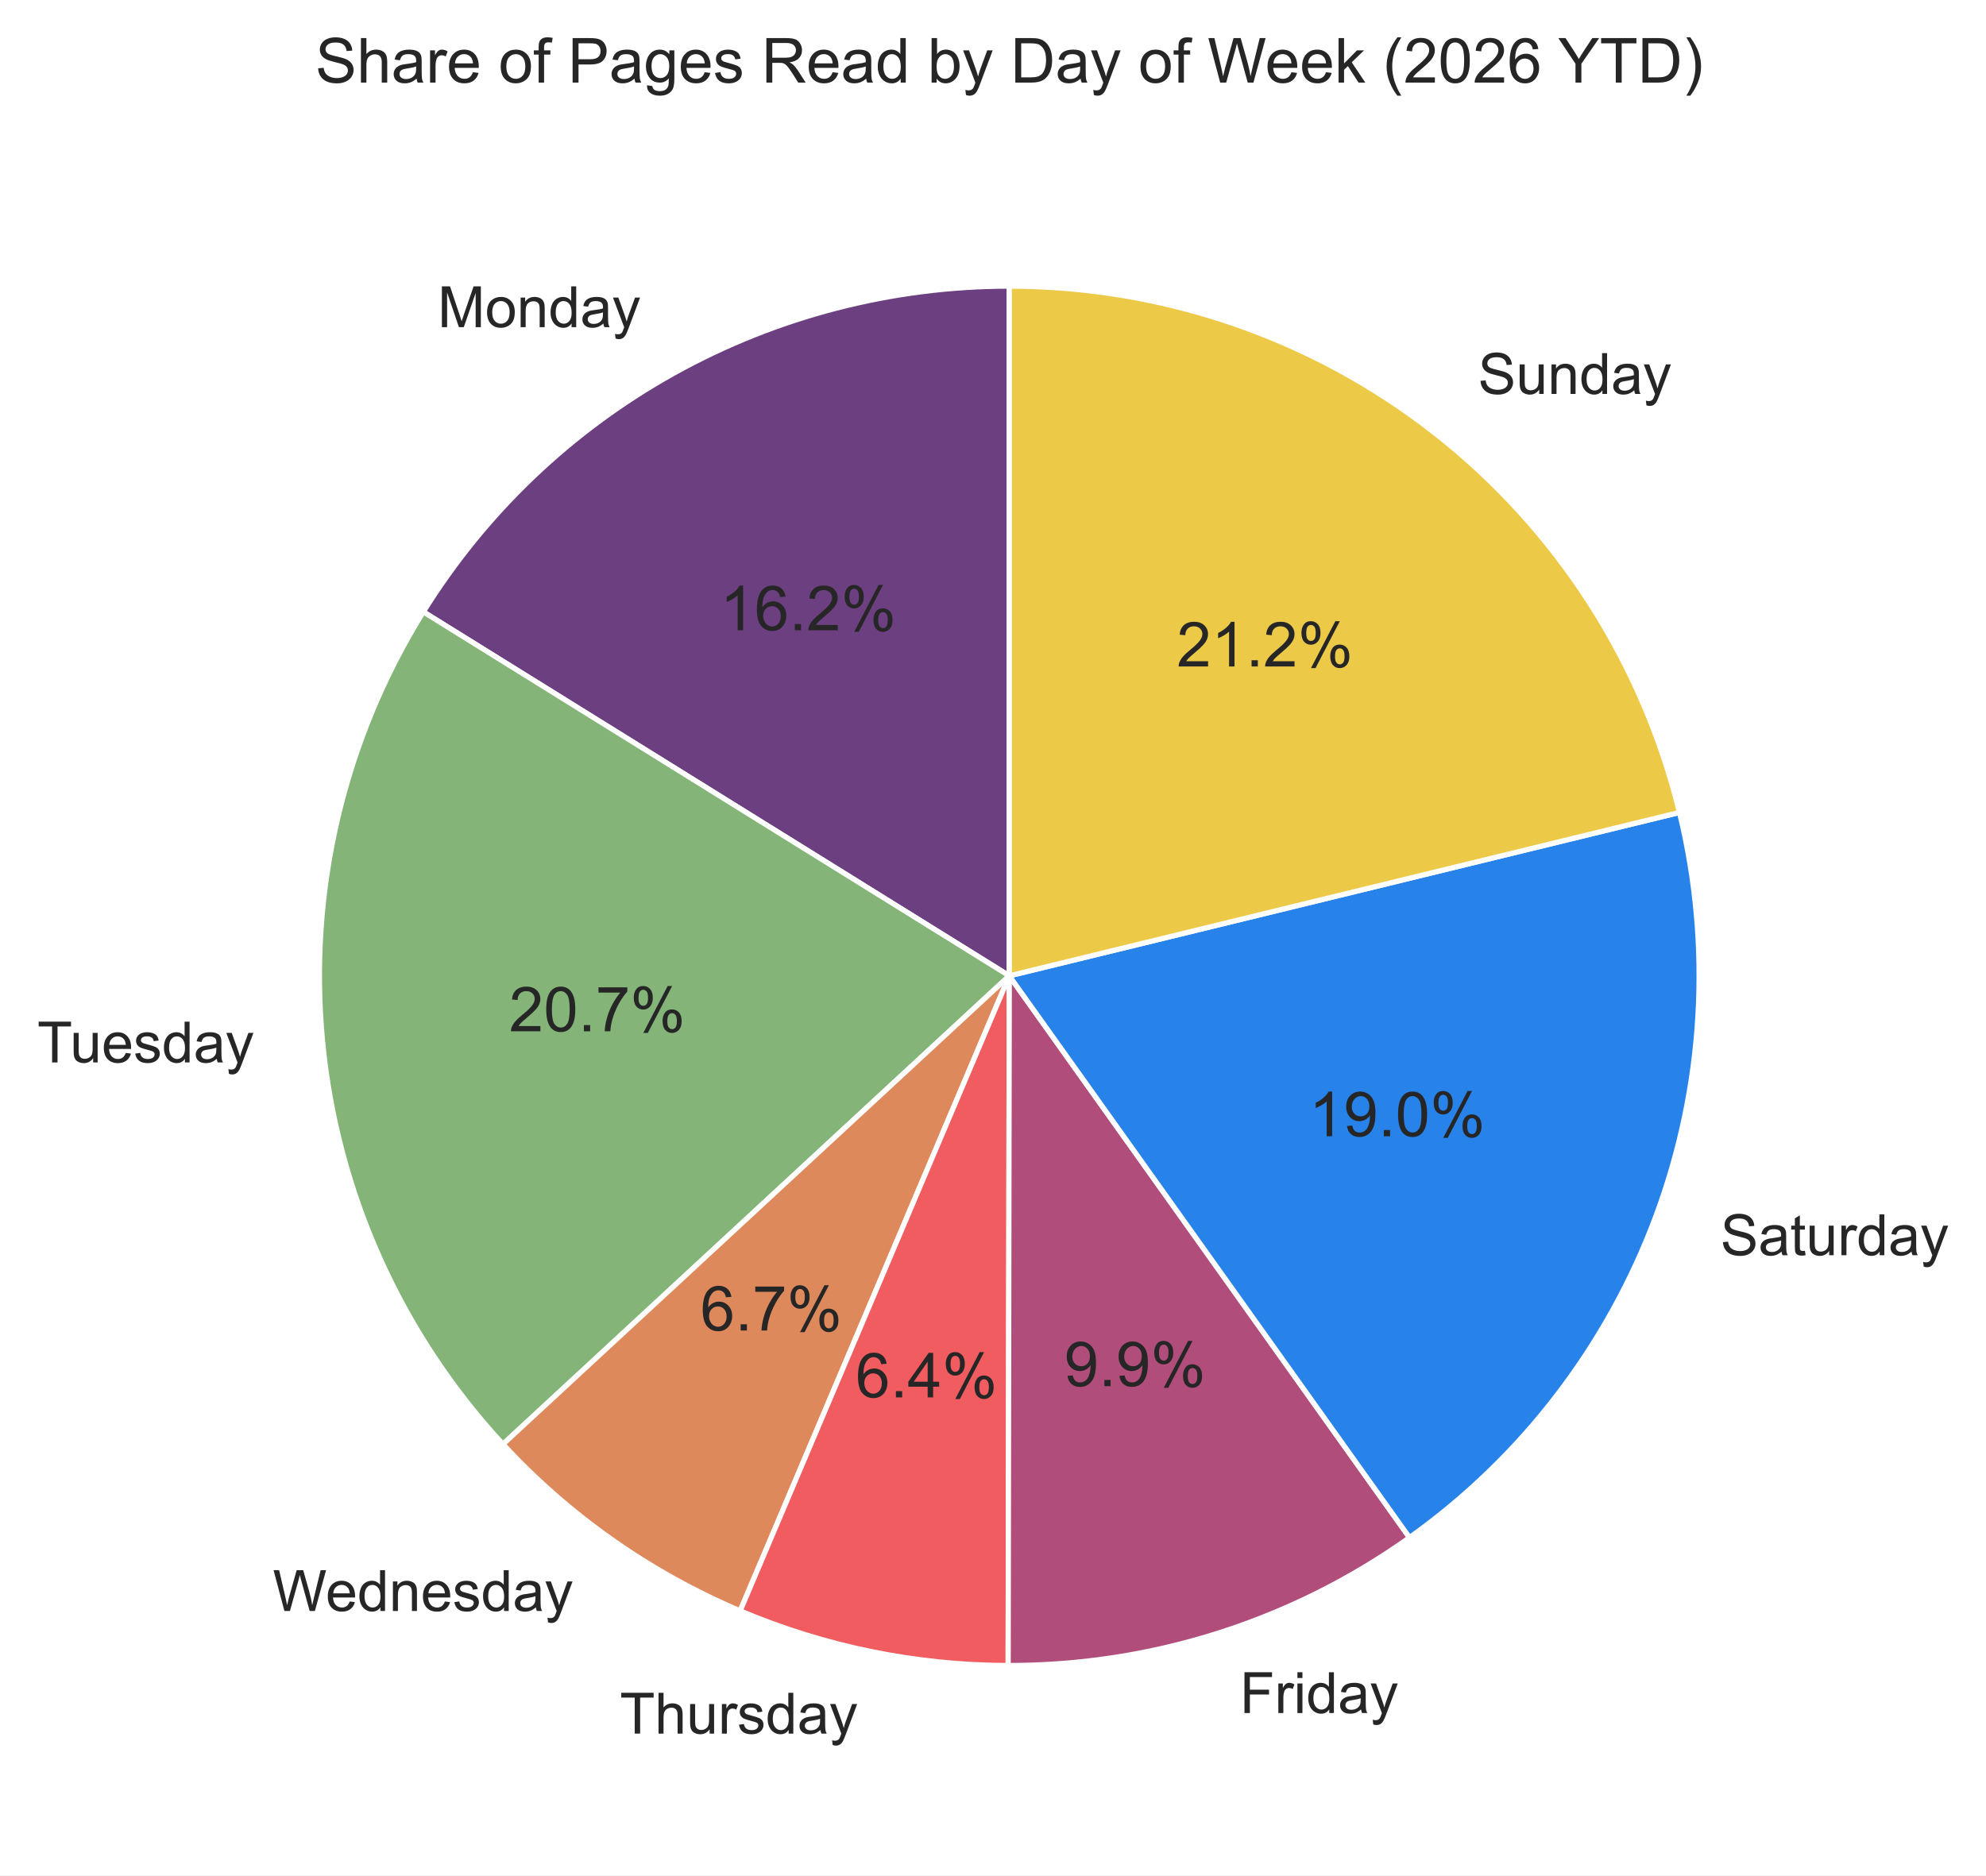
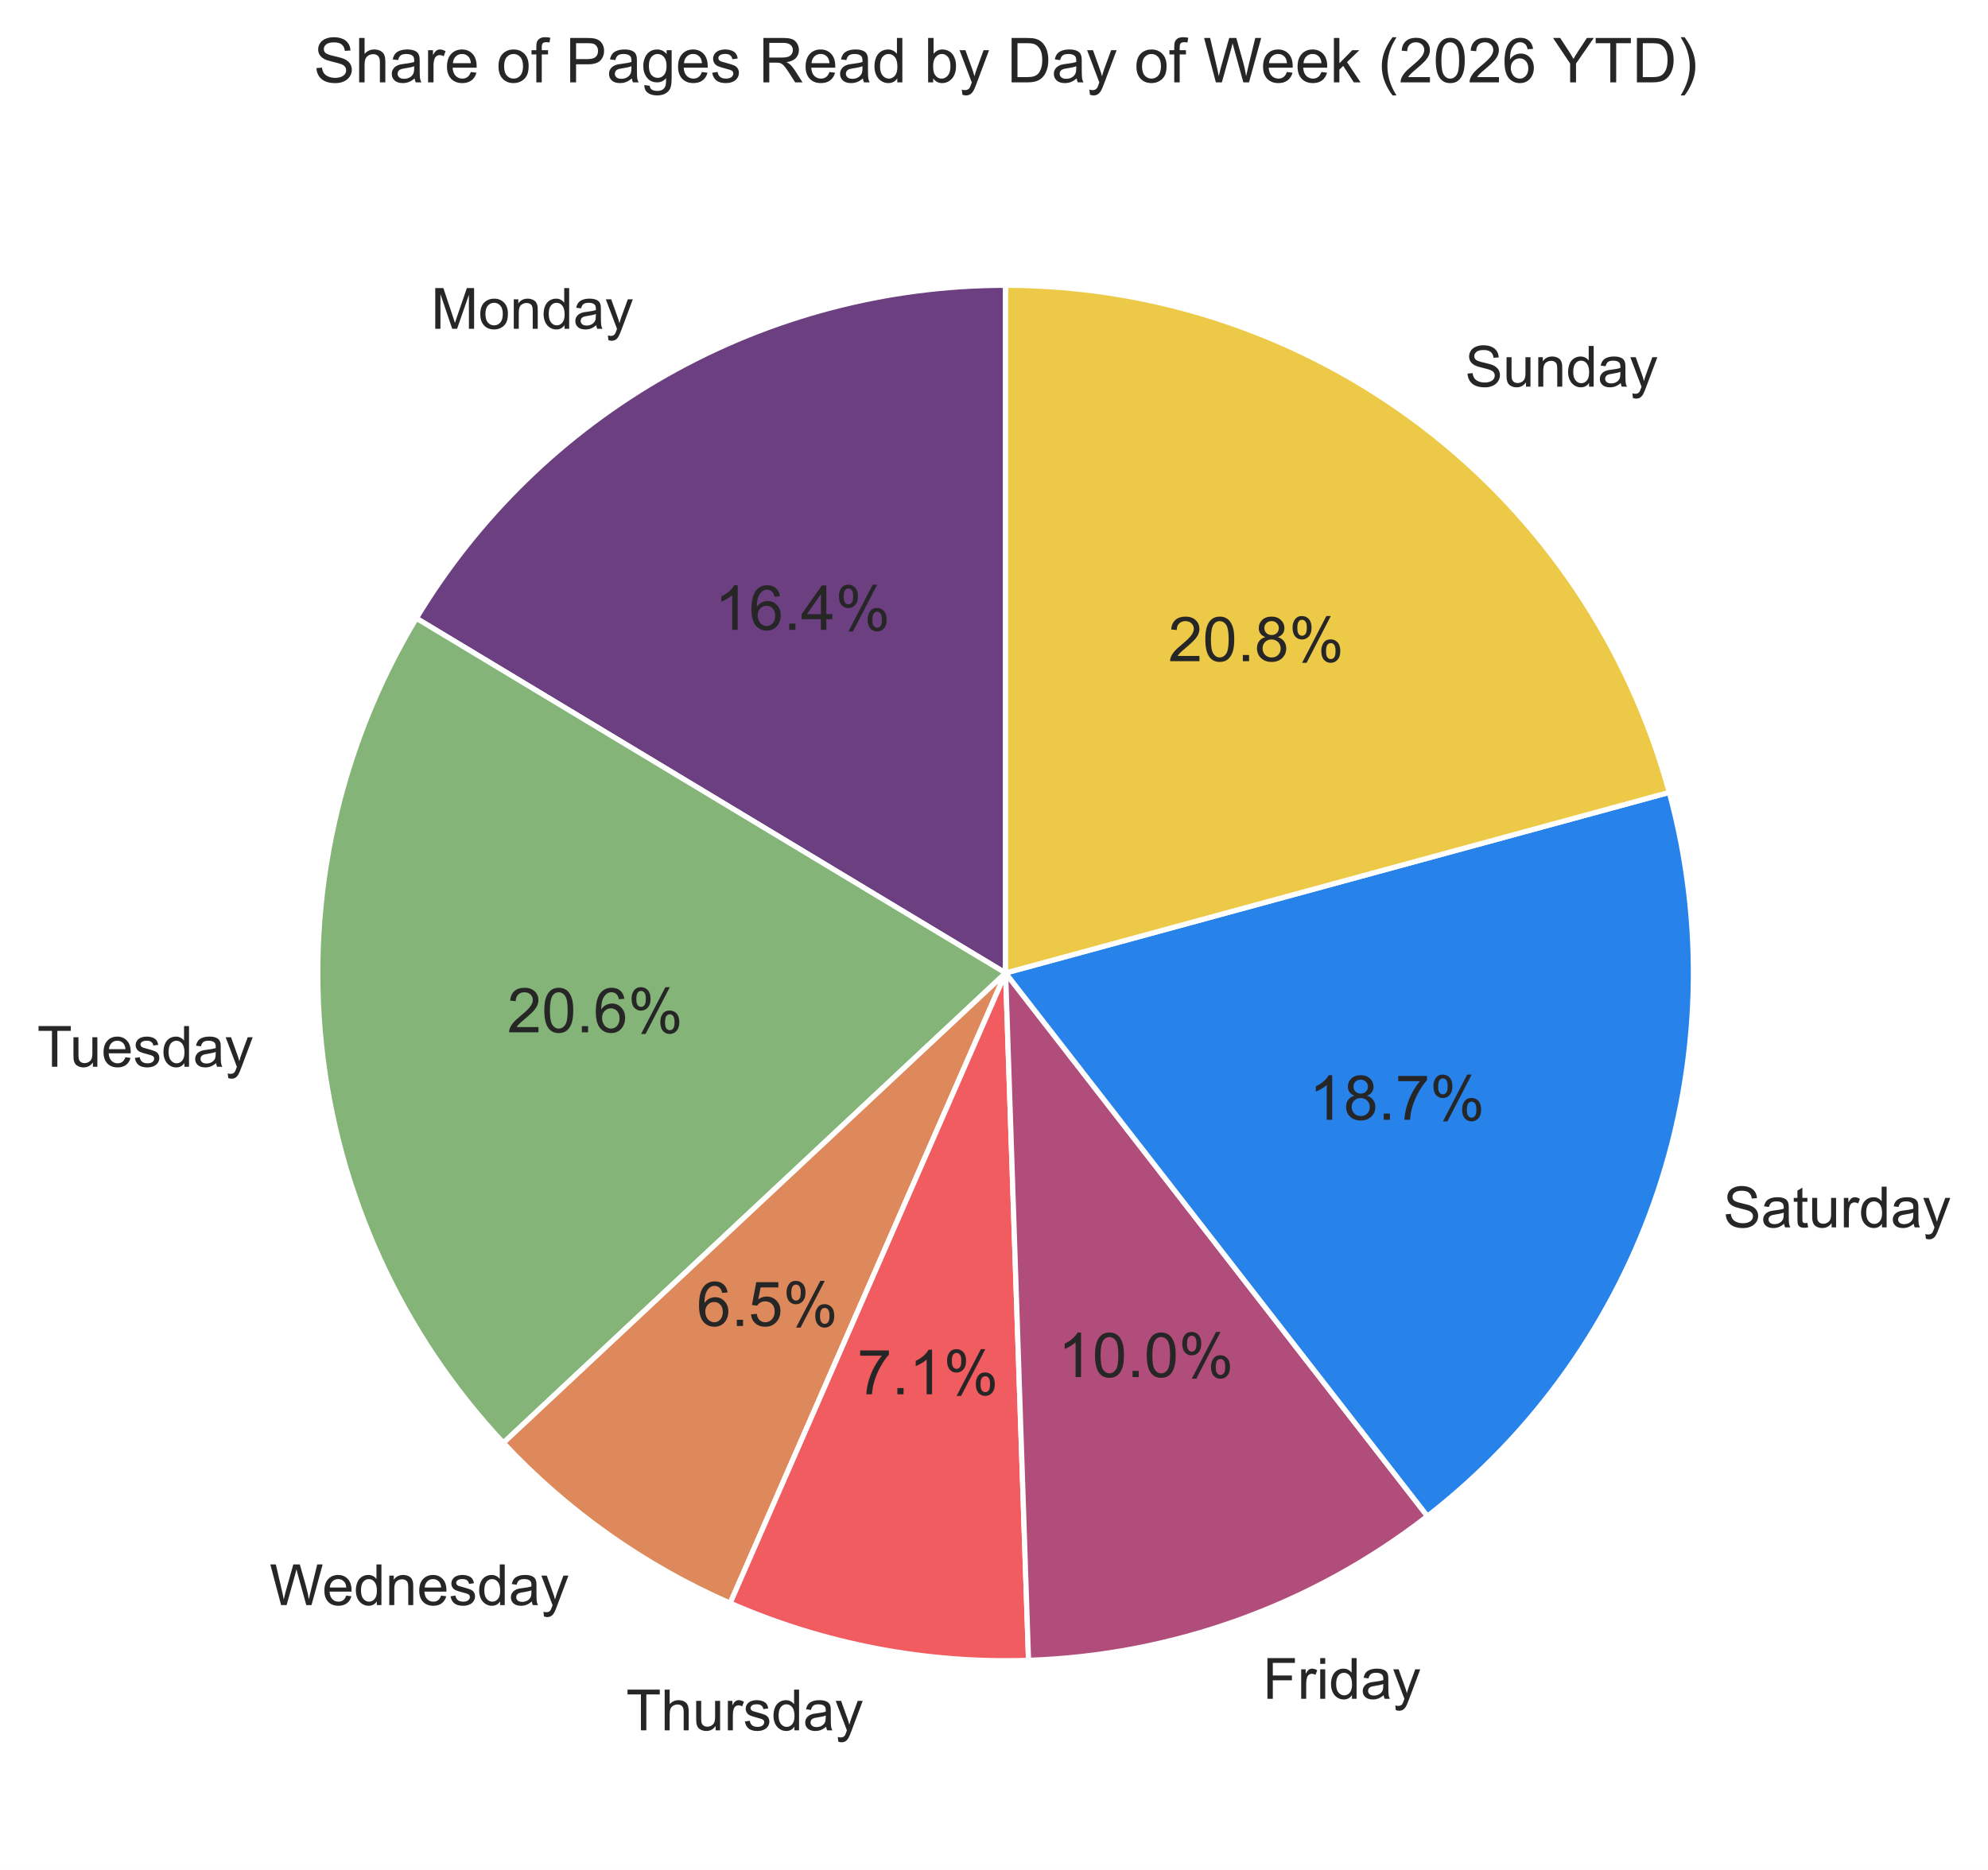
- <svg xmlns="http://www.w3.org/2000/svg" xmlns:xlink="http://www.w3.org/1999/xlink" width="383.062pt" height="361.776pt" viewBox="0 0 383.062 361.776" version="1.1">
+ <svg xmlns="http://www.w3.org/2000/svg" xmlns:xlink="http://www.w3.org/1999/xlink" width="384.573pt" height="361.776pt" viewBox="0 0 384.573 361.776" version="1.1">
  <defs>
    <style type="text/css">*{stroke-linejoin: round; stroke-linecap: butt}</style>
  </defs>
  <g id="figure_1">
    <g id="patch_1">
-       <path d="M 0 361.776  L 383.062 361.776  L 383.062 0  L 0 0  z " style="fill: #ffffff" />
+       <path d="M 0 361.776  L 384.573 361.776  L 384.573 0  L 0 0  z " style="fill: #ffffff" />
    </g>
    <g id="axes_1">
      <g id="matplotlib.axis_1" />
      <g id="matplotlib.axis_2" />
      <g id="patch_2">
-         <path d="M 194.671 55.2  C 172.045 55.2 149.789 60.971 130.014 71.966  C 110.239 82.961 93.591 98.82 81.651 118.039  L 194.671 188.256  z " style="fill: #6c3f81; stroke: #ffffff; stroke-linejoin: miter" />
+         <path d="M 194.528 55.2  C 171.587 55.2 149.032 61.132 129.06 72.42  C 109.089 83.707 92.372 99.97 80.539 119.623  L 194.528 188.256  z " style="fill: #6c3f81; stroke: #ffffff; stroke-linejoin: miter" />
      </g>
      <g id="patch_3">
-         <path d="M 81.651 118.039  C 66.275 142.789 59.445 171.917 62.219 200.923  C 64.993 229.928 77.22 257.235 97.009 278.621  L 194.671 188.256  z " style="fill: #84b478; stroke: #ffffff; stroke-linejoin: miter" />
+         <path d="M 80.539 119.623  C 65.607 144.423 59.169 173.43 62.206 202.219  C 65.244 231.007 77.595 258.032 97.374 279.169  L 194.528 188.256  z " style="fill: #84b478; stroke: #ffffff; stroke-linejoin: miter" />
      </g>
      <g id="patch_4">
-         <path d="M 97.009 278.621  C 103.392 285.52 110.487 291.722 118.177 297.125  C 125.867 302.528 134.108 307.101 142.761 310.768  L 194.671 188.256  z " style="fill: #de895b; stroke: #ffffff; stroke-linejoin: miter" />
+         <path d="M 97.374 279.169  C 103.54 285.757 110.36 291.702 117.729 296.91  C 125.098 302.119 132.978 306.564 141.246 310.178  L 194.528 188.256  z " style="fill: #de895b; stroke: #ffffff; stroke-linejoin: miter" />
      </g>
      <g id="patch_5">
-         <path d="M 142.761 310.768  C 150.918 314.224 159.4 316.857 168.081 318.628  C 176.761 320.398 185.597 321.297 194.456 321.311  L 194.671 188.256  z " style="fill: #f05c5f; stroke: #ffffff; stroke-linejoin: miter" />
+         <path d="M 141.246 310.178  C 150.306 314.137 159.778 317.074 169.488 318.934  C 179.198 320.795 189.085 321.567 198.966 321.238  L 194.528 188.256  z " style="fill: #f05c5f; stroke: #ffffff; stroke-linejoin: miter" />
      </g>
      <g id="patch_6">
-         <path d="M 194.456 321.311  C 208.245 321.334 221.954 319.212 235.092 315.023  C 248.229 310.834 260.636 304.629 271.867 296.629  L 194.671 188.256  z " style="fill: #b14d7a; stroke: #ffffff; stroke-linejoin: miter" />
+         <path d="M 198.966 321.238  C 212.889 320.773 226.654 318.124 239.755 313.389  C 252.857 308.654 265.134 301.89 276.137 293.346  L 194.528 188.256  z " style="fill: #b14d7a; stroke: #ffffff; stroke-linejoin: miter" />
      </g>
      <g id="patch_7">
-         <path d="M 271.867 296.629  C 293.537 281.192 310.087 259.606 319.369 234.672  C 328.65 209.737 330.242 182.583 323.939 156.735  L 194.671 188.256  z " style="fill: #2782ea; stroke: #ffffff; stroke-linejoin: miter" />
+         <path d="M 276.137 293.346  C 296.886 277.232 312.406 255.329 320.729 230.412  C 329.052 205.494 329.813 178.66 322.913 153.312  L 194.528 188.256  z " style="fill: #2782ea; stroke: #ffffff; stroke-linejoin: miter" />
      </g>
      <g id="patch_8">
-         <path d="M 323.939 156.735  C 316.88 127.783 300.295 102.026 276.859 83.618  C 253.424 65.211 224.471 55.2 194.671 55.2  L 194.671 188.256  z " style="fill: #edc948; stroke: #ffffff; stroke-linejoin: miter" />
+         <path d="M 322.913 153.312  C 315.246 125.141 298.516 100.263 275.319 82.536  C 252.122 64.809 223.723 55.2 194.528 55.2  L 194.528 188.256  z " style="fill: #edc948; stroke: #ffffff; stroke-linejoin: miter" />
      </g>
      <g id="text_1">
-         <g style="fill: #262626" transform="translate(84.41731 63.11595) scale(0.11 -0.11)">
+         <g style="fill: #262626" transform="translate(83.38295 63.61543) scale(0.11 -0.11)">
          <defs>
            <path id="ArialMT-4d" d="M 475 0  L 475 4581  L 1388 4581  L 2472 1338  Q 2622 884 2691 659  Q 2769 909 2934 1394  L 4031 4581  L 4847 4581  L 4847 0  L 4263 0  L 4263 3834  L 2931 0  L 2384 0  L 1059 3900  L 1059 0  L 475 0  z " transform="scale(0.015625)" />
            <path id="ArialMT-6f" d="M 213 1659  Q 213 2581 725 3025  Q 1153 3394 1769 3394  Q 2453 3394 2887 2945  Q 3322 2497 3322 1706  Q 3322 1066 3130 698  Q 2938 331 2570 128  Q 2203 -75 1769 -75  Q 1072 -75 642 372  Q 213 819 213 1659  z M 791 1659  Q 791 1022 1069 705  Q 1347 388 1769 388  Q 2188 388 2466 706  Q 2744 1025 2744 1678  Q 2744 2294 2464 2611  Q 2184 2928 1769 2928  Q 1347 2928 1069 2612  Q 791 2297 791 1659  z " transform="scale(0.015625)" />
            <path id="ArialMT-6e" d="M 422 0  L 422 3319  L 928 3319  L 928 2847  Q 1294 3394 1984 3394  Q 2284 3394 2536 3286  Q 2788 3178 2913 3003  Q 3038 2828 3088 2588  Q 3119 2431 3119 2041  L 3119 0  L 2556 0  L 2556 2019  Q 2556 2363 2490 2533  Q 2425 2703 2258 2804  Q 2091 2906 1866 2906  Q 1506 2906 1245 2678  Q 984 2450 984 1813  L 984 0  L 422 0  z " transform="scale(0.015625)" />
            <path id="ArialMT-64" d="M 2575 0  L 2575 419  Q 2259 -75 1647 -75  Q 1250 -75 917 144  Q 584 363 401 755  Q 219 1147 219 1656  Q 219 2153 384 2558  Q 550 2963 881 3178  Q 1213 3394 1622 3394  Q 1922 3394 2156 3267  Q 2391 3141 2538 2938  L 2538 4581  L 3097 4581  L 3097 0  L 2575 0  z M 797 1656  Q 797 1019 1065 703  Q 1334 388 1700 388  Q 2069 388 2326 689  Q 2584 991 2584 1609  Q 2584 2291 2321 2609  Q 2059 2928 1675 2928  Q 1300 2928 1048 2622  Q 797 2316 797 1656  z " transform="scale(0.015625)" />
            <path id="ArialMT-61" d="M 2588 409  Q 2275 144 1986 34  Q 1697 -75 1366 -75  Q 819 -75 525 192  Q 231 459 231 875  Q 231 1119 342 1320  Q 453 1522 633 1644  Q 813 1766 1038 1828  Q 1203 1872 1538 1913  Q 2219 1994 2541 2106  Q 2544 2222 2544 2253  Q 2544 2597 2384 2738  Q 2169 2928 1744 2928  Q 1347 2928 1158 2789  Q 969 2650 878 2297  L 328 2372  Q 403 2725 575 2942  Q 747 3159 1072 3276  Q 1397 3394 1825 3394  Q 2250 3394 2515 3294  Q 2781 3194 2906 3042  Q 3031 2891 3081 2659  Q 3109 2516 3109 2141  L 3109 1391  Q 3109 606 3145 398  Q 3181 191 3288 0  L 2700 0  Q 2613 175 2588 409  z M 2541 1666  Q 2234 1541 1622 1453  Q 1275 1403 1131 1340  Q 988 1278 909 1158  Q 831 1038 831 891  Q 831 666 1001 516  Q 1172 366 1500 366  Q 1825 366 2078 508  Q 2331 650 2450 897  Q 2541 1088 2541 1459  L 2541 1666  z " transform="scale(0.015625)" />
            <path id="ArialMT-79" d="M 397 -1278  L 334 -750  Q 519 -800 656 -800  Q 844 -800 956 -737  Q 1069 -675 1141 -563  Q 1194 -478 1313 -144  Q 1328 -97 1363 -6  L 103 3319  L 709 3319  L 1400 1397  Q 1534 1031 1641 628  Q 1738 1016 1872 1384  L 2581 3319  L 3144 3319  L 1881 -56  Q 1678 -603 1566 -809  Q 1416 -1088 1222 -1217  Q 1028 -1347 759 -1347  Q 597 -1347 397 -1278  z " transform="scale(0.015625)" />
          </defs>
          <use xlink:href="#ArialMT-4d" />
          <use xlink:href="#ArialMT-6f" x="83.301" />
          <use xlink:href="#ArialMT-6e" x="138.916" />
          <use xlink:href="#ArialMT-64" x="194.531" />
          <use xlink:href="#ArialMT-61" x="250.146" />
          <use xlink:href="#ArialMT-79" x="305.762" />
        </g>
      </g>
      <g id="text_2">
-         <g style="fill: #262626" transform="translate(138.8648 121.5839) scale(0.12 -0.12)">
+         <g style="fill: #262626" transform="translate(138.2355 121.8563) scale(0.12 -0.12)">
          <defs>
            <path id="ArialMT-31" d="M 2384 0  L 1822 0  L 1822 3584  Q 1619 3391 1289 3197  Q 959 3003 697 2906  L 697 3450  Q 1169 3672 1522 3987  Q 1875 4303 2022 4600  L 2384 4600  L 2384 0  z " transform="scale(0.015625)" />
            <path id="ArialMT-36" d="M 3184 3459  L 2625 3416  Q 2550 3747 2413 3897  Q 2184 4138 1850 4138  Q 1581 4138 1378 3988  Q 1113 3794 959 3422  Q 806 3050 800 2363  Q 1003 2672 1297 2822  Q 1591 2972 1913 2972  Q 2475 2972 2870 2558  Q 3266 2144 3266 1488  Q 3266 1056 3080 686  Q 2894 316 2569 119  Q 2244 -78 1831 -78  Q 1128 -78 684 439  Q 241 956 241 2144  Q 241 3472 731 4075  Q 1159 4600 1884 4600  Q 2425 4600 2770 4297  Q 3116 3994 3184 3459  z M 888 1484  Q 888 1194 1011 928  Q 1134 663 1356 523  Q 1578 384 1822 384  Q 2178 384 2434 671  Q 2691 959 2691 1453  Q 2691 1928 2437 2201  Q 2184 2475 1800 2475  Q 1419 2475 1153 2201  Q 888 1928 888 1484  z " transform="scale(0.015625)" />
            <path id="ArialMT-2e" d="M 581 0  L 581 641  L 1222 641  L 1222 0  L 581 0  z " transform="scale(0.015625)" />
-             <path id="ArialMT-32" d="M 3222 541  L 3222 0  L 194 0  Q 188 203 259 391  Q 375 700 629 1000  Q 884 1300 1366 1694  Q 2113 2306 2375 2664  Q 2638 3022 2638 3341  Q 2638 3675 2398 3904  Q 2159 4134 1775 4134  Q 1369 4134 1125 3890  Q 881 3647 878 3216  L 300 3275  Q 359 3922 746 4261  Q 1134 4600 1788 4600  Q 2447 4600 2831 4234  Q 3216 3869 3216 3328  Q 3216 3053 3103 2787  Q 2991 2522 2730 2228  Q 2469 1934 1863 1422  Q 1356 997 1212 845  Q 1069 694 975 541  L 3222 541  z " transform="scale(0.015625)" />
+             <path id="ArialMT-34" d="M 2069 0  L 2069 1097  L 81 1097  L 81 1613  L 2172 4581  L 2631 4581  L 2631 1613  L 3250 1613  L 3250 1097  L 2631 1097  L 2631 0  L 2069 0  z M 2069 1613  L 2069 3678  L 634 1613  L 2069 1613  z " transform="scale(0.015625)" />
            <path id="ArialMT-25" d="M 372 3481  Q 372 3972 619 4315  Q 866 4659 1334 4659  Q 1766 4659 2048 4351  Q 2331 4044 2331 3447  Q 2331 2866 2045 2552  Q 1759 2238 1341 2238  Q 925 2238 648 2547  Q 372 2856 372 3481  z M 1350 4272  Q 1141 4272 1002 4090  Q 863 3909 863 3425  Q 863 2984 1003 2804  Q 1144 2625 1350 2625  Q 1563 2625 1702 2806  Q 1841 2988 1841 3469  Q 1841 3913 1700 4092  Q 1559 4272 1350 4272  z M 1353 -169  L 3859 4659  L 4316 4659  L 1819 -169  L 1353 -169  z M 3334 1075  Q 3334 1569 3581 1911  Q 3828 2253 4300 2253  Q 4731 2253 5014 1945  Q 5297 1638 5297 1041  Q 5297 459 5011 145  Q 4725 -169 4303 -169  Q 3888 -169 3611 142  Q 3334 453 3334 1075  z M 4316 1866  Q 4103 1866 3964 1684  Q 3825 1503 3825 1019  Q 3825 581 3965 400  Q 4106 219 4313 219  Q 4528 219 4667 400  Q 4806 581 4806 1063  Q 4806 1506 4665 1686  Q 4525 1866 4316 1866  z " transform="scale(0.015625)" />
          </defs>
          <use xlink:href="#ArialMT-31" />
          <use xlink:href="#ArialMT-36" x="55.615" />
          <use xlink:href="#ArialMT-2e" x="111.23" />
-           <use xlink:href="#ArialMT-32" x="139.014" />
+           <use xlink:href="#ArialMT-34" x="139.014" />
          <use xlink:href="#ArialMT-25" x="194.629" />
        </g>
      </g>
      <g id="text_3">
-         <g style="fill: #262626" transform="translate(7.2 204.9688) scale(0.11 -0.11)">
+         <g style="fill: #262626" transform="translate(7.2 206.394) scale(0.11 -0.11)">
          <defs>
            <path id="ArialMT-54" d="M 1659 0  L 1659 4041  L 150 4041  L 150 4581  L 3781 4581  L 3781 4041  L 2266 4041  L 2266 0  L 1659 0  z " transform="scale(0.015625)" />
            <path id="ArialMT-75" d="M 2597 0  L 2597 488  Q 2209 -75 1544 -75  Q 1250 -75 995 37  Q 741 150 617 320  Q 494 491 444 738  Q 409 903 409 1263  L 409 3319  L 972 3319  L 972 1478  Q 972 1038 1006 884  Q 1059 663 1231 536  Q 1403 409 1656 409  Q 1909 409 2131 539  Q 2353 669 2445 892  Q 2538 1116 2538 1541  L 2538 3319  L 3100 3319  L 3100 0  L 2597 0  z " transform="scale(0.015625)" />
            <path id="ArialMT-65" d="M 2694 1069  L 3275 997  Q 3138 488 2766 206  Q 2394 -75 1816 -75  Q 1088 -75 661 373  Q 234 822 234 1631  Q 234 2469 665 2931  Q 1097 3394 1784 3394  Q 2450 3394 2872 2941  Q 3294 2488 3294 1666  Q 3294 1616 3291 1516  L 816 1516  Q 847 969 1125 678  Q 1403 388 1819 388  Q 2128 388 2347 550  Q 2566 713 2694 1069  z M 847 1978  L 2700 1978  Q 2663 2397 2488 2606  Q 2219 2931 1791 2931  Q 1403 2931 1139 2672  Q 875 2413 847 1978  z " transform="scale(0.015625)" />
            <path id="ArialMT-73" d="M 197 991  L 753 1078  Q 800 744 1014 566  Q 1228 388 1613 388  Q 2000 388 2187 545  Q 2375 703 2375 916  Q 2375 1106 2209 1216  Q 2094 1291 1634 1406  Q 1016 1563 777 1677  Q 538 1791 414 1992  Q 291 2194 291 2438  Q 291 2659 392 2848  Q 494 3038 669 3163  Q 800 3259 1026 3326  Q 1253 3394 1513 3394  Q 1903 3394 2198 3281  Q 2494 3169 2634 2976  Q 2775 2784 2828 2463  L 2278 2388  Q 2241 2644 2061 2787  Q 1881 2931 1553 2931  Q 1166 2931 1000 2803  Q 834 2675 834 2503  Q 834 2394 903 2306  Q 972 2216 1119 2156  Q 1203 2125 1616 2013  Q 2213 1853 2448 1751  Q 2684 1650 2818 1456  Q 2953 1263 2953 975  Q 2953 694 2789 445  Q 2625 197 2315 61  Q 2006 -75 1616 -75  Q 969 -75 630 194  Q 291 463 197 991  z " transform="scale(0.015625)" />
          </defs>
          <use xlink:href="#ArialMT-54" />
          <use xlink:href="#ArialMT-75" x="57.334" />
          <use xlink:href="#ArialMT-65" x="112.949" />
          <use xlink:href="#ArialMT-73" x="168.564" />
          <use xlink:href="#ArialMT-64" x="218.564" />
          <use xlink:href="#ArialMT-61" x="274.18" />
          <use xlink:href="#ArialMT-79" x="329.795" />
        </g>
      </g>
      <g id="text_4">
-         <g style="fill: #262626" transform="translate(98.18817 198.9581) scale(0.12 -0.12)">
-           <defs>
+         <g style="fill: #262626" transform="translate(98.12301 199.7356) scale(0.12 -0.12)">
+           <defs>
+             <path id="ArialMT-32" d="M 3222 541  L 3222 0  L 194 0  Q 188 203 259 391  Q 375 700 629 1000  Q 884 1300 1366 1694  Q 2113 2306 2375 2664  Q 2638 3022 2638 3341  Q 2638 3675 2398 3904  Q 2159 4134 1775 4134  Q 1369 4134 1125 3890  Q 881 3647 878 3216  L 300 3275  Q 359 3922 746 4261  Q 1134 4600 1788 4600  Q 2447 4600 2831 4234  Q 3216 3869 3216 3328  Q 3216 3053 3103 2787  Q 2991 2522 2730 2228  Q 2469 1934 1863 1422  Q 1356 997 1212 845  Q 1069 694 975 541  L 3222 541  z " transform="scale(0.015625)" />
            <path id="ArialMT-30" d="M 266 2259  Q 266 3072 433 3567  Q 600 4063 929 4331  Q 1259 4600 1759 4600  Q 2128 4600 2406 4451  Q 2684 4303 2865 4023  Q 3047 3744 3150 3342  Q 3253 2941 3253 2259  Q 3253 1453 3087 958  Q 2922 463 2592 192  Q 2263 -78 1759 -78  Q 1097 -78 719 397  Q 266 969 266 2259  z M 844 2259  Q 844 1131 1108 757  Q 1372 384 1759 384  Q 2147 384 2411 759  Q 2675 1134 2675 2259  Q 2675 3391 2411 3762  Q 2147 4134 1753 4134  Q 1366 4134 1134 3806  Q 844 3388 844 2259  z " transform="scale(0.015625)" />
-             <path id="ArialMT-37" d="M 303 3981  L 303 4522  L 3269 4522  L 3269 4084  Q 2831 3619 2401 2847  Q 1972 2075 1738 1259  Q 1569 684 1522 0  L 944 0  Q 953 541 1156 1306  Q 1359 2072 1739 2783  Q 2119 3494 2547 3981  L 303 3981  z " transform="scale(0.015625)" />
          </defs>
          <use xlink:href="#ArialMT-32" />
          <use xlink:href="#ArialMT-30" x="55.615" />
          <use xlink:href="#ArialMT-2e" x="111.23" />
-           <use xlink:href="#ArialMT-37" x="139.014" />
+           <use xlink:href="#ArialMT-36" x="139.014" />
          <use xlink:href="#ArialMT-25" x="194.629" />
        </g>
      </g>
      <g id="text_5">
-         <g style="fill: #262626" transform="translate(52.63517 310.7914) scale(0.11 -0.11)">
+         <g style="fill: #262626" transform="translate(52.15658 310.5552) scale(0.11 -0.11)">
          <defs>
            <path id="ArialMT-57" d="M 1294 0  L 78 4581  L 700 4581  L 1397 1578  Q 1509 1106 1591 641  Q 1766 1375 1797 1488  L 2669 4581  L 3400 4581  L 4056 2263  Q 4303 1400 4413 641  Q 4500 1075 4641 1638  L 5359 4581  L 5969 4581  L 4713 0  L 4128 0  L 3163 3491  Q 3041 3928 3019 4028  Q 2947 3713 2884 3491  L 1913 0  L 1294 0  z " transform="scale(0.015625)" />
          </defs>
          <use xlink:href="#ArialMT-57" />
          <use xlink:href="#ArialMT-65" x="92.635" />
          <use xlink:href="#ArialMT-64" x="148.25" />
          <use xlink:href="#ArialMT-6e" x="203.865" />
          <use xlink:href="#ArialMT-65" x="259.48" />
          <use xlink:href="#ArialMT-73" x="315.096" />
          <use xlink:href="#ArialMT-64" x="365.096" />
          <use xlink:href="#ArialMT-61" x="420.711" />
          <use xlink:href="#ArialMT-79" x="476.326" />
        </g>
      </g>
      <g id="text_6">
-         <g style="fill: #262626" transform="translate(135.0994 256.6796) scale(0.12 -0.12)">
+         <g style="fill: #262626" transform="translate(134.7732 256.5507) scale(0.12 -0.12)">
+           <defs>
+             <path id="ArialMT-35" d="M 266 1200  L 856 1250  Q 922 819 1161 601  Q 1400 384 1738 384  Q 2144 384 2425 690  Q 2706 997 2706 1503  Q 2706 1984 2436 2262  Q 2166 2541 1728 2541  Q 1456 2541 1237 2417  Q 1019 2294 894 2097  L 366 2166  L 809 4519  L 3088 4519  L 3088 3981  L 1259 3981  L 1013 2750  Q 1425 3038 1878 3038  Q 2478 3038 2890 2622  Q 3303 2206 3303 1553  Q 3303 931 2941 478  Q 2500 -78 1738 -78  Q 1113 -78 717 272  Q 322 622 266 1200  z " transform="scale(0.015625)" />
+           </defs>
          <use xlink:href="#ArialMT-36" />
          <use xlink:href="#ArialMT-2e" x="55.615" />
-           <use xlink:href="#ArialMT-37" x="83.398" />
+           <use xlink:href="#ArialMT-35" x="83.398" />
          <use xlink:href="#ArialMT-25" x="139.014" />
        </g>
      </g>
      <g id="text_7">
-         <g style="fill: #262626" transform="translate(119.5723 334.444) scale(0.11 -0.11)">
+         <g style="fill: #262626" transform="translate(121.1347 334.7814) scale(0.11 -0.11)">
          <defs>
            <path id="ArialMT-68" d="M 422 0  L 422 4581  L 984 4581  L 984 2938  Q 1378 3394 1978 3394  Q 2347 3394 2619 3248  Q 2891 3103 3008 2847  Q 3125 2591 3125 2103  L 3125 0  L 2563 0  L 2563 2103  Q 2563 2525 2380 2717  Q 2197 2909 1863 2909  Q 1613 2909 1392 2779  Q 1172 2650 1078 2428  Q 984 2206 984 1816  L 984 0  L 422 0  z " transform="scale(0.015625)" />
            <path id="ArialMT-72" d="M 416 0  L 416 3319  L 922 3319  L 922 2816  Q 1116 3169 1280 3281  Q 1444 3394 1641 3394  Q 1925 3394 2219 3213  L 2025 2691  Q 1819 2813 1613 2813  Q 1428 2813 1281 2702  Q 1134 2591 1072 2394  Q 978 2094 978 1738  L 978 0  L 416 0  z " transform="scale(0.015625)" />
          </defs>
          <use xlink:href="#ArialMT-54" />
          <use xlink:href="#ArialMT-68" x="61.084" />
          <use xlink:href="#ArialMT-75" x="116.699" />
          <use xlink:href="#ArialMT-72" x="172.314" />
          <use xlink:href="#ArialMT-73" x="205.615" />
          <use xlink:href="#ArialMT-64" x="255.615" />
          <use xlink:href="#ArialMT-61" x="311.23" />
          <use xlink:href="#ArialMT-79" x="366.846" />
        </g>
      </g>
      <g id="text_8">
-         <g style="fill: #262626" transform="translate(165.0415 269.581) scale(0.12 -0.12)">
-           <defs>
-             <path id="ArialMT-34" d="M 2069 0  L 2069 1097  L 81 1097  L 81 1613  L 2172 4581  L 2631 4581  L 2631 1613  L 3250 1613  L 3250 1097  L 2631 1097  L 2631 0  L 2069 0  z M 2069 1613  L 2069 3678  L 634 1613  L 2069 1613  z " transform="scale(0.015625)" />
-           </defs>
-           <use xlink:href="#ArialMT-36" />
+         <g style="fill: #262626" transform="translate(165.8286 269.765) scale(0.12 -0.12)">
+           <defs>
+             <path id="ArialMT-37" d="M 303 3981  L 303 4522  L 3269 4522  L 3269 4084  Q 2831 3619 2401 2847  Q 1972 2075 1738 1259  Q 1569 684 1522 0  L 944 0  Q 953 541 1156 1306  Q 1359 2072 1739 2783  Q 2119 3494 2547 3981  L 303 3981  z " transform="scale(0.015625)" />
+           </defs>
+           <use xlink:href="#ArialMT-37" />
          <use xlink:href="#ArialMT-2e" x="55.615" />
-           <use xlink:href="#ArialMT-34" x="83.398" />
+           <use xlink:href="#ArialMT-31" x="83.398" />
          <use xlink:href="#ArialMT-25" x="139.014" />
        </g>
      </g>
      <g id="text_9">
-         <g style="fill: #262626" transform="translate(239.1337 330.4794) scale(0.11 -0.11)">
+         <g style="fill: #262626" transform="translate(244.2779 328.6816) scale(0.11 -0.11)">
          <defs>
            <path id="ArialMT-46" d="M 525 0  L 525 4581  L 3616 4581  L 3616 4041  L 1131 4041  L 1131 2622  L 3281 2622  L 3281 2081  L 1131 2081  L 1131 0  L 525 0  z " transform="scale(0.015625)" />
            <path id="ArialMT-69" d="M 425 3934  L 425 4581  L 988 4581  L 988 3934  L 425 3934  z M 425 0  L 425 3319  L 988 3319  L 988 0  L 425 0  z " transform="scale(0.015625)" />
          </defs>
          <use xlink:href="#ArialMT-46" />
          <use xlink:href="#ArialMT-72" x="61.084" />
          <use xlink:href="#ArialMT-69" x="94.385" />
          <use xlink:href="#ArialMT-64" x="116.602" />
          <use xlink:href="#ArialMT-61" x="172.217" />
          <use xlink:href="#ArialMT-79" x="227.832" />
        </g>
      </g>
      <g id="text_10">
-         <g style="fill: #262626" transform="translate(205.2481 267.4185) scale(0.12 -0.12)">
-           <defs>
-             <path id="ArialMT-39" d="M 350 1059  L 891 1109  Q 959 728 1153 556  Q 1347 384 1650 384  Q 1909 384 2104 503  Q 2300 622 2425 820  Q 2550 1019 2634 1356  Q 2719 1694 2719 2044  Q 2719 2081 2716 2156  Q 2547 1888 2255 1720  Q 1963 1553 1622 1553  Q 1053 1553 659 1965  Q 266 2378 266 3053  Q 266 3750 677 4175  Q 1088 4600 1706 4600  Q 2153 4600 2523 4359  Q 2894 4119 3086 3673  Q 3278 3228 3278 2384  Q 3278 1506 3087 986  Q 2897 466 2520 194  Q 2144 -78 1638 -78  Q 1100 -78 759 220  Q 419 519 350 1059  z M 2653 3081  Q 2653 3566 2395 3850  Q 2138 4134 1775 4134  Q 1400 4134 1122 3828  Q 844 3522 844 3034  Q 844 2597 1108 2323  Q 1372 2050 1759 2050  Q 2150 2050 2401 2323  Q 2653 2597 2653 3081  z " transform="scale(0.015625)" />
-           </defs>
-           <use xlink:href="#ArialMT-39" />
-           <use xlink:href="#ArialMT-2e" x="55.615" />
-           <use xlink:href="#ArialMT-39" x="83.398" />
-           <use xlink:href="#ArialMT-25" x="139.014" />
+         <g style="fill: #262626" transform="translate(204.6523 266.4379) scale(0.12 -0.12)">
+           <use xlink:href="#ArialMT-31" />
+           <use xlink:href="#ArialMT-30" x="55.615" />
+           <use xlink:href="#ArialMT-2e" x="111.23" />
+           <use xlink:href="#ArialMT-30" x="139.014" />
+           <use xlink:href="#ArialMT-25" x="194.629" />
        </g>
      </g>
      <g id="text_11">
-         <g style="fill: #262626" transform="translate(331.8383 242.1594) scale(0.11 -0.11)">
+         <g style="fill: #262626" transform="translate(333.3492 237.4734) scale(0.11 -0.11)">
          <defs>
            <path id="ArialMT-53" d="M 288 1472  L 859 1522  Q 900 1178 1048 958  Q 1197 738 1509 602  Q 1822 466 2213 466  Q 2559 466 2825 569  Q 3091 672 3220 851  Q 3350 1031 3350 1244  Q 3350 1459 3225 1620  Q 3100 1781 2813 1891  Q 2628 1963 1997 2114  Q 1366 2266 1113 2400  Q 784 2572 623 2826  Q 463 3081 463 3397  Q 463 3744 659 4045  Q 856 4347 1234 4503  Q 1613 4659 2075 4659  Q 2584 4659 2973 4495  Q 3363 4331 3572 4012  Q 3781 3694 3797 3291  L 3216 3247  Q 3169 3681 2898 3903  Q 2628 4125 2100 4125  Q 1550 4125 1298 3923  Q 1047 3722 1047 3438  Q 1047 3191 1225 3031  Q 1400 2872 2139 2705  Q 2878 2538 3153 2413  Q 3553 2228 3743 1945  Q 3934 1663 3934 1294  Q 3934 928 3725 604  Q 3516 281 3123 101  Q 2731 -78 2241 -78  Q 1619 -78 1198 103  Q 778 284 539 648  Q 300 1013 288 1472  z " transform="scale(0.015625)" />
            <path id="ArialMT-74" d="M 1650 503  L 1731 6  Q 1494 -44 1306 -44  Q 1000 -44 831 53  Q 663 150 594 308  Q 525 466 525 972  L 525 2881  L 113 2881  L 113 3319  L 525 3319  L 525 4141  L 1084 4478  L 1084 3319  L 1650 3319  L 1650 2881  L 1084 2881  L 1084 941  Q 1084 700 1114 631  Q 1144 563 1211 522  Q 1278 481 1403 481  Q 1497 481 1650 503  z " transform="scale(0.015625)" />
          </defs>
          <use xlink:href="#ArialMT-53" />
          <use xlink:href="#ArialMT-61" x="66.699" />
          <use xlink:href="#ArialMT-74" x="122.314" />
          <use xlink:href="#ArialMT-75" x="150.098" />
          <use xlink:href="#ArialMT-72" x="205.713" />
          <use xlink:href="#ArialMT-64" x="239.014" />
          <use xlink:href="#ArialMT-61" x="294.629" />
          <use xlink:href="#ArialMT-79" x="350.244" />
        </g>
      </g>
      <g id="text_12">
-         <g style="fill: #262626" transform="translate(252.4777 219.2073) scale(0.12 -0.12)">
+         <g style="fill: #262626" transform="translate(253.2366 216.6514) scale(0.12 -0.12)">
+           <defs>
+             <path id="ArialMT-38" d="M 1131 2484  Q 781 2613 612 2850  Q 444 3088 444 3419  Q 444 3919 803 4259  Q 1163 4600 1759 4600  Q 2359 4600 2725 4251  Q 3091 3903 3091 3403  Q 3091 3084 2923 2848  Q 2756 2613 2416 2484  Q 2838 2347 3058 2040  Q 3278 1734 3278 1309  Q 3278 722 2862 322  Q 2447 -78 1769 -78  Q 1091 -78 675 323  Q 259 725 259 1325  Q 259 1772 486 2073  Q 713 2375 1131 2484  z M 1019 3438  Q 1019 3113 1228 2906  Q 1438 2700 1772 2700  Q 2097 2700 2305 2904  Q 2513 3109 2513 3406  Q 2513 3716 2298 3927  Q 2084 4138 1766 4138  Q 1444 4138 1231 3931  Q 1019 3725 1019 3438  z M 838 1322  Q 838 1081 952 856  Q 1066 631 1291 507  Q 1516 384 1775 384  Q 2178 384 2440 643  Q 2703 903 2703 1303  Q 2703 1709 2433 1975  Q 2163 2241 1756 2241  Q 1359 2241 1098 1978  Q 838 1716 838 1322  z " transform="scale(0.015625)" />
+           </defs>
          <use xlink:href="#ArialMT-31" />
-           <use xlink:href="#ArialMT-39" x="55.615" />
-           <use xlink:href="#ArialMT-2e" x="111.23" />
-           <use xlink:href="#ArialMT-30" x="139.014" />
+           <use xlink:href="#ArialMT-38" x="55.615" />
+           <use xlink:href="#ArialMT-2e" x="111.23" />
+           <use xlink:href="#ArialMT-37" x="139.014" />
          <use xlink:href="#ArialMT-25" x="194.629" />
        </g>
      </g>
      <g id="text_13">
-         <g style="fill: #262626" transform="translate(285.0782 76.00075) scale(0.11 -0.11)">
+         <g style="fill: #262626" transform="translate(283.3978 74.80993) scale(0.11 -0.11)">
          <use xlink:href="#ArialMT-53" />
          <use xlink:href="#ArialMT-75" x="66.699" />
          <use xlink:href="#ArialMT-6e" x="122.314" />
          <use xlink:href="#ArialMT-64" x="177.93" />
          <use xlink:href="#ArialMT-61" x="233.545" />
          <use xlink:href="#ArialMT-79" x="289.16" />
        </g>
      </g>
      <g id="text_14">
-         <g style="fill: #262626" transform="translate(226.9721 128.5754) scale(0.12 -0.12)">
+         <g style="fill: #262626" transform="translate(225.9904 127.9258) scale(0.12 -0.12)">
          <use xlink:href="#ArialMT-32" />
-           <use xlink:href="#ArialMT-31" x="55.615" />
-           <use xlink:href="#ArialMT-2e" x="111.23" />
-           <use xlink:href="#ArialMT-32" x="139.014" />
+           <use xlink:href="#ArialMT-30" x="55.615" />
+           <use xlink:href="#ArialMT-2e" x="111.23" />
+           <use xlink:href="#ArialMT-38" x="139.014" />
          <use xlink:href="#ArialMT-25" x="194.629" />
        </g>
      </g>
      <g id="text_15">
-         <g style="fill: #262626" transform="translate(60.82323 15.93562) scale(0.12 -0.12)">
+         <g style="fill: #262626" transform="translate(60.67988 15.93562) scale(0.12 -0.12)">
          <defs>
            <path id="ArialMT-20" transform="scale(0.015625)" />
            <path id="ArialMT-66" d="M 556 0  L 556 2881  L 59 2881  L 59 3319  L 556 3319  L 556 3672  Q 556 4006 616 4169  Q 697 4388 901 4523  Q 1106 4659 1475 4659  Q 1713 4659 2000 4603  L 1916 4113  Q 1741 4144 1584 4144  Q 1328 4144 1222 4034  Q 1116 3925 1116 3625  L 1116 3319  L 1763 3319  L 1763 2881  L 1116 2881  L 1116 0  L 556 0  z " transform="scale(0.015625)" />
            <path id="ArialMT-50" d="M 494 0  L 494 4581  L 2222 4581  Q 2678 4581 2919 4538  Q 3256 4481 3484 4323  Q 3713 4166 3852 3881  Q 3991 3597 3991 3256  Q 3991 2672 3619 2267  Q 3247 1863 2275 1863  L 1100 1863  L 1100 0  L 494 0  z M 1100 2403  L 2284 2403  Q 2872 2403 3119 2622  Q 3366 2841 3366 3238  Q 3366 3525 3220 3729  Q 3075 3934 2838 4000  Q 2684 4041 2272 4041  L 1100 4041  L 1100 2403  z " transform="scale(0.015625)" />
            <path id="ArialMT-67" d="M 319 -275  L 866 -356  Q 900 -609 1056 -725  Q 1266 -881 1628 -881  Q 2019 -881 2231 -725  Q 2444 -569 2519 -288  Q 2563 -116 2559 434  Q 2191 0 1641 0  Q 956 0 581 494  Q 206 988 206 1678  Q 206 2153 378 2554  Q 550 2956 876 3175  Q 1203 3394 1644 3394  Q 2231 3394 2613 2919  L 2613 3319  L 3131 3319  L 3131 450  Q 3131 -325 2973 -648  Q 2816 -972 2473 -1159  Q 2131 -1347 1631 -1347  Q 1038 -1347 672 -1080  Q 306 -813 319 -275  z M 784 1719  Q 784 1066 1043 766  Q 1303 466 1694 466  Q 2081 466 2343 764  Q 2606 1063 2606 1700  Q 2606 2309 2336 2618  Q 2066 2928 1684 2928  Q 1309 2928 1046 2623  Q 784 2319 784 1719  z " transform="scale(0.015625)" />
            <path id="ArialMT-52" d="M 503 0  L 503 4581  L 2534 4581  Q 3147 4581 3465 4457  Q 3784 4334 3975 4021  Q 4166 3709 4166 3331  Q 4166 2844 3850 2509  Q 3534 2175 2875 2084  Q 3116 1969 3241 1856  Q 3506 1613 3744 1247  L 4541 0  L 3778 0  L 3172 953  Q 2906 1366 2734 1584  Q 2563 1803 2427 1890  Q 2291 1978 2150 2013  Q 2047 2034 1813 2034  L 1109 2034  L 1109 0  L 503 0  z M 1109 2559  L 2413 2559  Q 2828 2559 3062 2645  Q 3297 2731 3419 2920  Q 3541 3109 3541 3331  Q 3541 3656 3305 3865  Q 3069 4075 2559 4075  L 1109 4075  L 1109 2559  z " transform="scale(0.015625)" />
            <path id="ArialMT-62" d="M 941 0  L 419 0  L 419 4581  L 981 4581  L 981 2947  Q 1338 3394 1891 3394  Q 2197 3394 2470 3270  Q 2744 3147 2920 2923  Q 3097 2700 3197 2384  Q 3297 2069 3297 1709  Q 3297 856 2875 390  Q 2453 -75 1863 -75  Q 1275 -75 941 416  L 941 0  z M 934 1684  Q 934 1088 1097 822  Q 1363 388 1816 388  Q 2184 388 2453 708  Q 2722 1028 2722 1663  Q 2722 2313 2464 2622  Q 2206 2931 1841 2931  Q 1472 2931 1203 2611  Q 934 2291 934 1684  z " transform="scale(0.015625)" />
            <path id="ArialMT-44" d="M 494 0  L 494 4581  L 2072 4581  Q 2606 4581 2888 4516  Q 3281 4425 3559 4188  Q 3922 3881 4101 3404  Q 4281 2928 4281 2316  Q 4281 1794 4159 1391  Q 4038 988 3847 723  Q 3656 459 3429 307  Q 3203 156 2883 78  Q 2563 0 2147 0  L 494 0  z M 1100 541  L 2078 541  Q 2531 541 2789 625  Q 3047 709 3200 863  Q 3416 1078 3536 1442  Q 3656 1806 3656 2325  Q 3656 3044 3420 3430  Q 3184 3816 2847 3947  Q 2603 4041 2063 4041  L 1100 4041  L 1100 541  z " transform="scale(0.015625)" />
            <path id="ArialMT-6b" d="M 425 0  L 425 4581  L 988 4581  L 988 1969  L 2319 3319  L 3047 3319  L 1778 2088  L 3175 0  L 2481 0  L 1384 1697  L 988 1316  L 988 0  L 425 0  z " transform="scale(0.015625)" />
            <path id="ArialMT-28" d="M 1497 -1347  Q 1031 -759 709 28  Q 388 816 388 1659  Q 388 2403 628 3084  Q 909 3875 1497 4659  L 1900 4659  Q 1522 4009 1400 3731  Q 1209 3300 1100 2831  Q 966 2247 966 1656  Q 966 153 1900 -1347  L 1497 -1347  z " transform="scale(0.015625)" />
            <path id="ArialMT-59" d="M 1784 0  L 1784 1941  L 19 4581  L 756 4581  L 1659 3200  Q 1909 2813 2125 2425  Q 2331 2784 2625 3234  L 3513 4581  L 4219 4581  L 2391 1941  L 2391 0  L 1784 0  z " transform="scale(0.015625)" />
            <path id="ArialMT-29" d="M 791 -1347  L 388 -1347  Q 1322 153 1322 1656  Q 1322 2244 1188 2822  Q 1081 3291 891 3722  Q 769 4003 388 4659  L 791 4659  Q 1378 3875 1659 3084  Q 1900 2403 1900 1659  Q 1900 816 1576 28  Q 1253 -759 791 -1347  z " transform="scale(0.015625)" />
          </defs>
          <use xlink:href="#ArialMT-53" />
          <use xlink:href="#ArialMT-68" x="66.699" />
          <use xlink:href="#ArialMT-61" x="122.314" />
          <use xlink:href="#ArialMT-72" x="177.93" />
          <use xlink:href="#ArialMT-65" x="211.23" />
          <use xlink:href="#ArialMT-20" x="266.846" />
          <use xlink:href="#ArialMT-6f" x="294.629" />
          <use xlink:href="#ArialMT-66" x="350.244" />
          <use xlink:href="#ArialMT-20" x="378.027" />
          <use xlink:href="#ArialMT-50" x="405.811" />
          <use xlink:href="#ArialMT-61" x="472.51" />
          <use xlink:href="#ArialMT-67" x="528.125" />
          <use xlink:href="#ArialMT-65" x="583.74" />
          <use xlink:href="#ArialMT-73" x="639.355" />
          <use xlink:href="#ArialMT-20" x="689.355" />
          <use xlink:href="#ArialMT-52" x="717.139" />
          <use xlink:href="#ArialMT-65" x="789.355" />
          <use xlink:href="#ArialMT-61" x="844.971" />
          <use xlink:href="#ArialMT-64" x="900.586" />
          <use xlink:href="#ArialMT-20" x="956.201" />
          <use xlink:href="#ArialMT-62" x="983.984" />
          <use xlink:href="#ArialMT-79" x="1039.6" />
          <use xlink:href="#ArialMT-20" x="1089.6" />
          <use xlink:href="#ArialMT-44" x="1117.383" />
          <use xlink:href="#ArialMT-61" x="1189.6" />
          <use xlink:href="#ArialMT-79" x="1245.215" />
          <use xlink:href="#ArialMT-20" x="1295.215" />
          <use xlink:href="#ArialMT-6f" x="1322.998" />
          <use xlink:href="#ArialMT-66" x="1378.613" />
          <use xlink:href="#ArialMT-20" x="1406.396" />
          <use xlink:href="#ArialMT-57" x="1434.18" />
          <use xlink:href="#ArialMT-65" x="1526.814" />
          <use xlink:href="#ArialMT-65" x="1582.43" />
          <use xlink:href="#ArialMT-6b" x="1638.045" />
          <use xlink:href="#ArialMT-20" x="1688.045" />
          <use xlink:href="#ArialMT-28" x="1715.828" />
          <use xlink:href="#ArialMT-32" x="1749.129" />
          <use xlink:href="#ArialMT-30" x="1804.744" />
          <use xlink:href="#ArialMT-32" x="1860.359" />
          <use xlink:href="#ArialMT-36" x="1915.975" />
          <use xlink:href="#ArialMT-20" x="1971.59" />
          <use xlink:href="#ArialMT-59" x="1997.623" />
          <use xlink:href="#ArialMT-54" x="2064.322" />
          <use xlink:href="#ArialMT-44" x="2125.406" />
          <use xlink:href="#ArialMT-29" x="2197.623" />
        </g>
      </g>
    </g>
  </g>
</svg>
